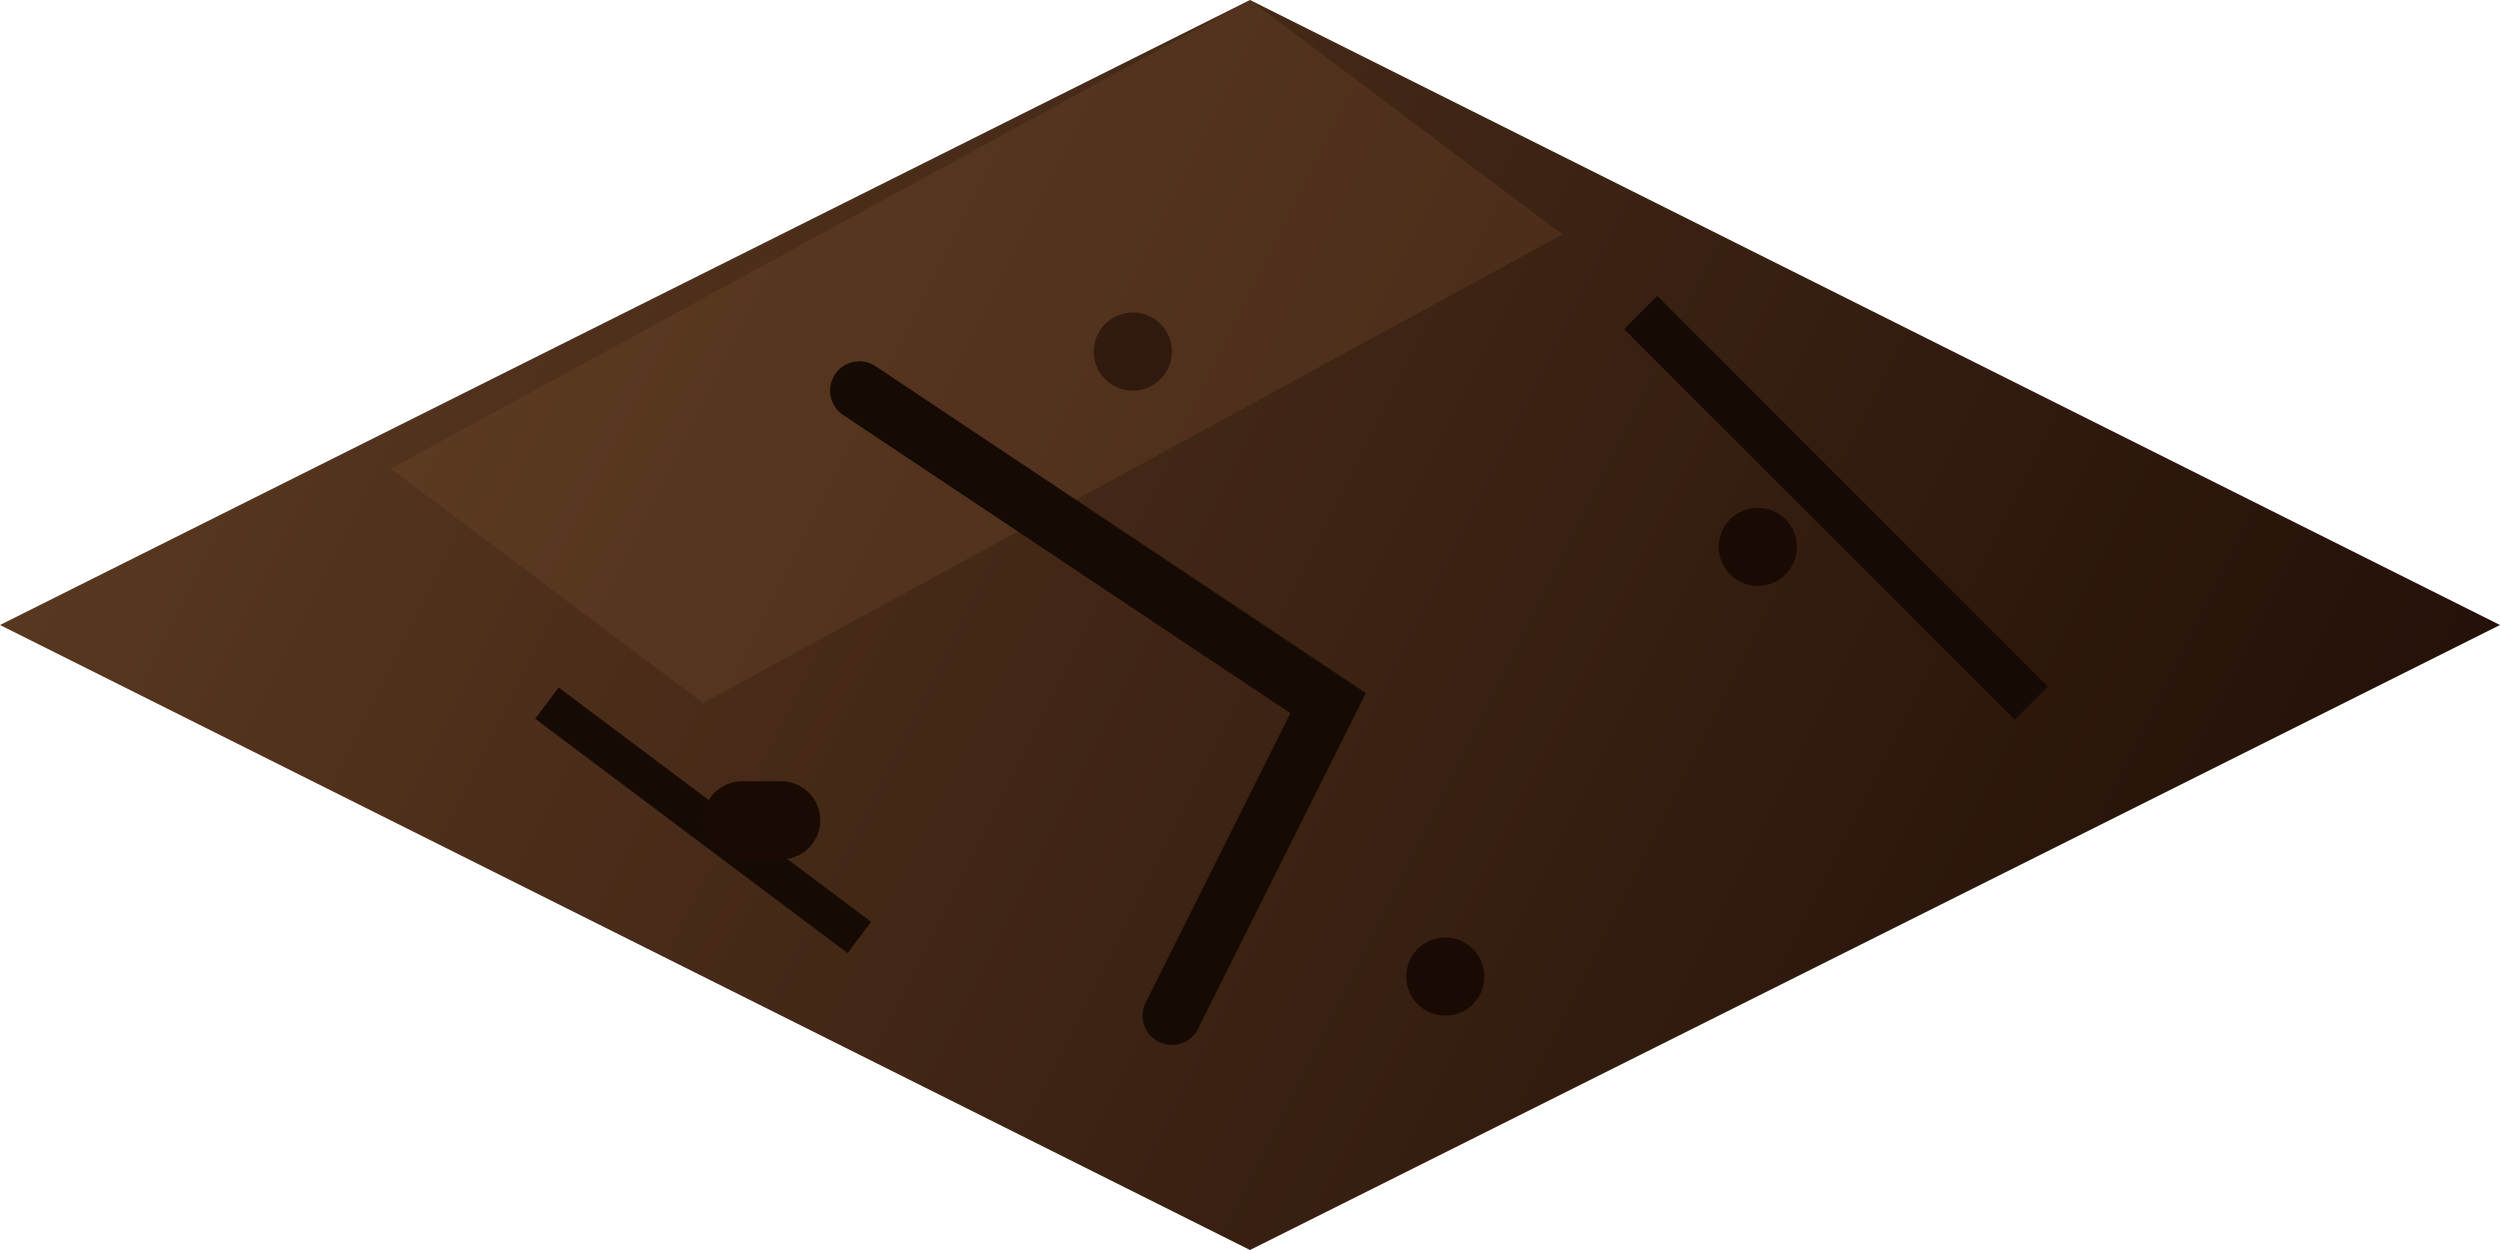
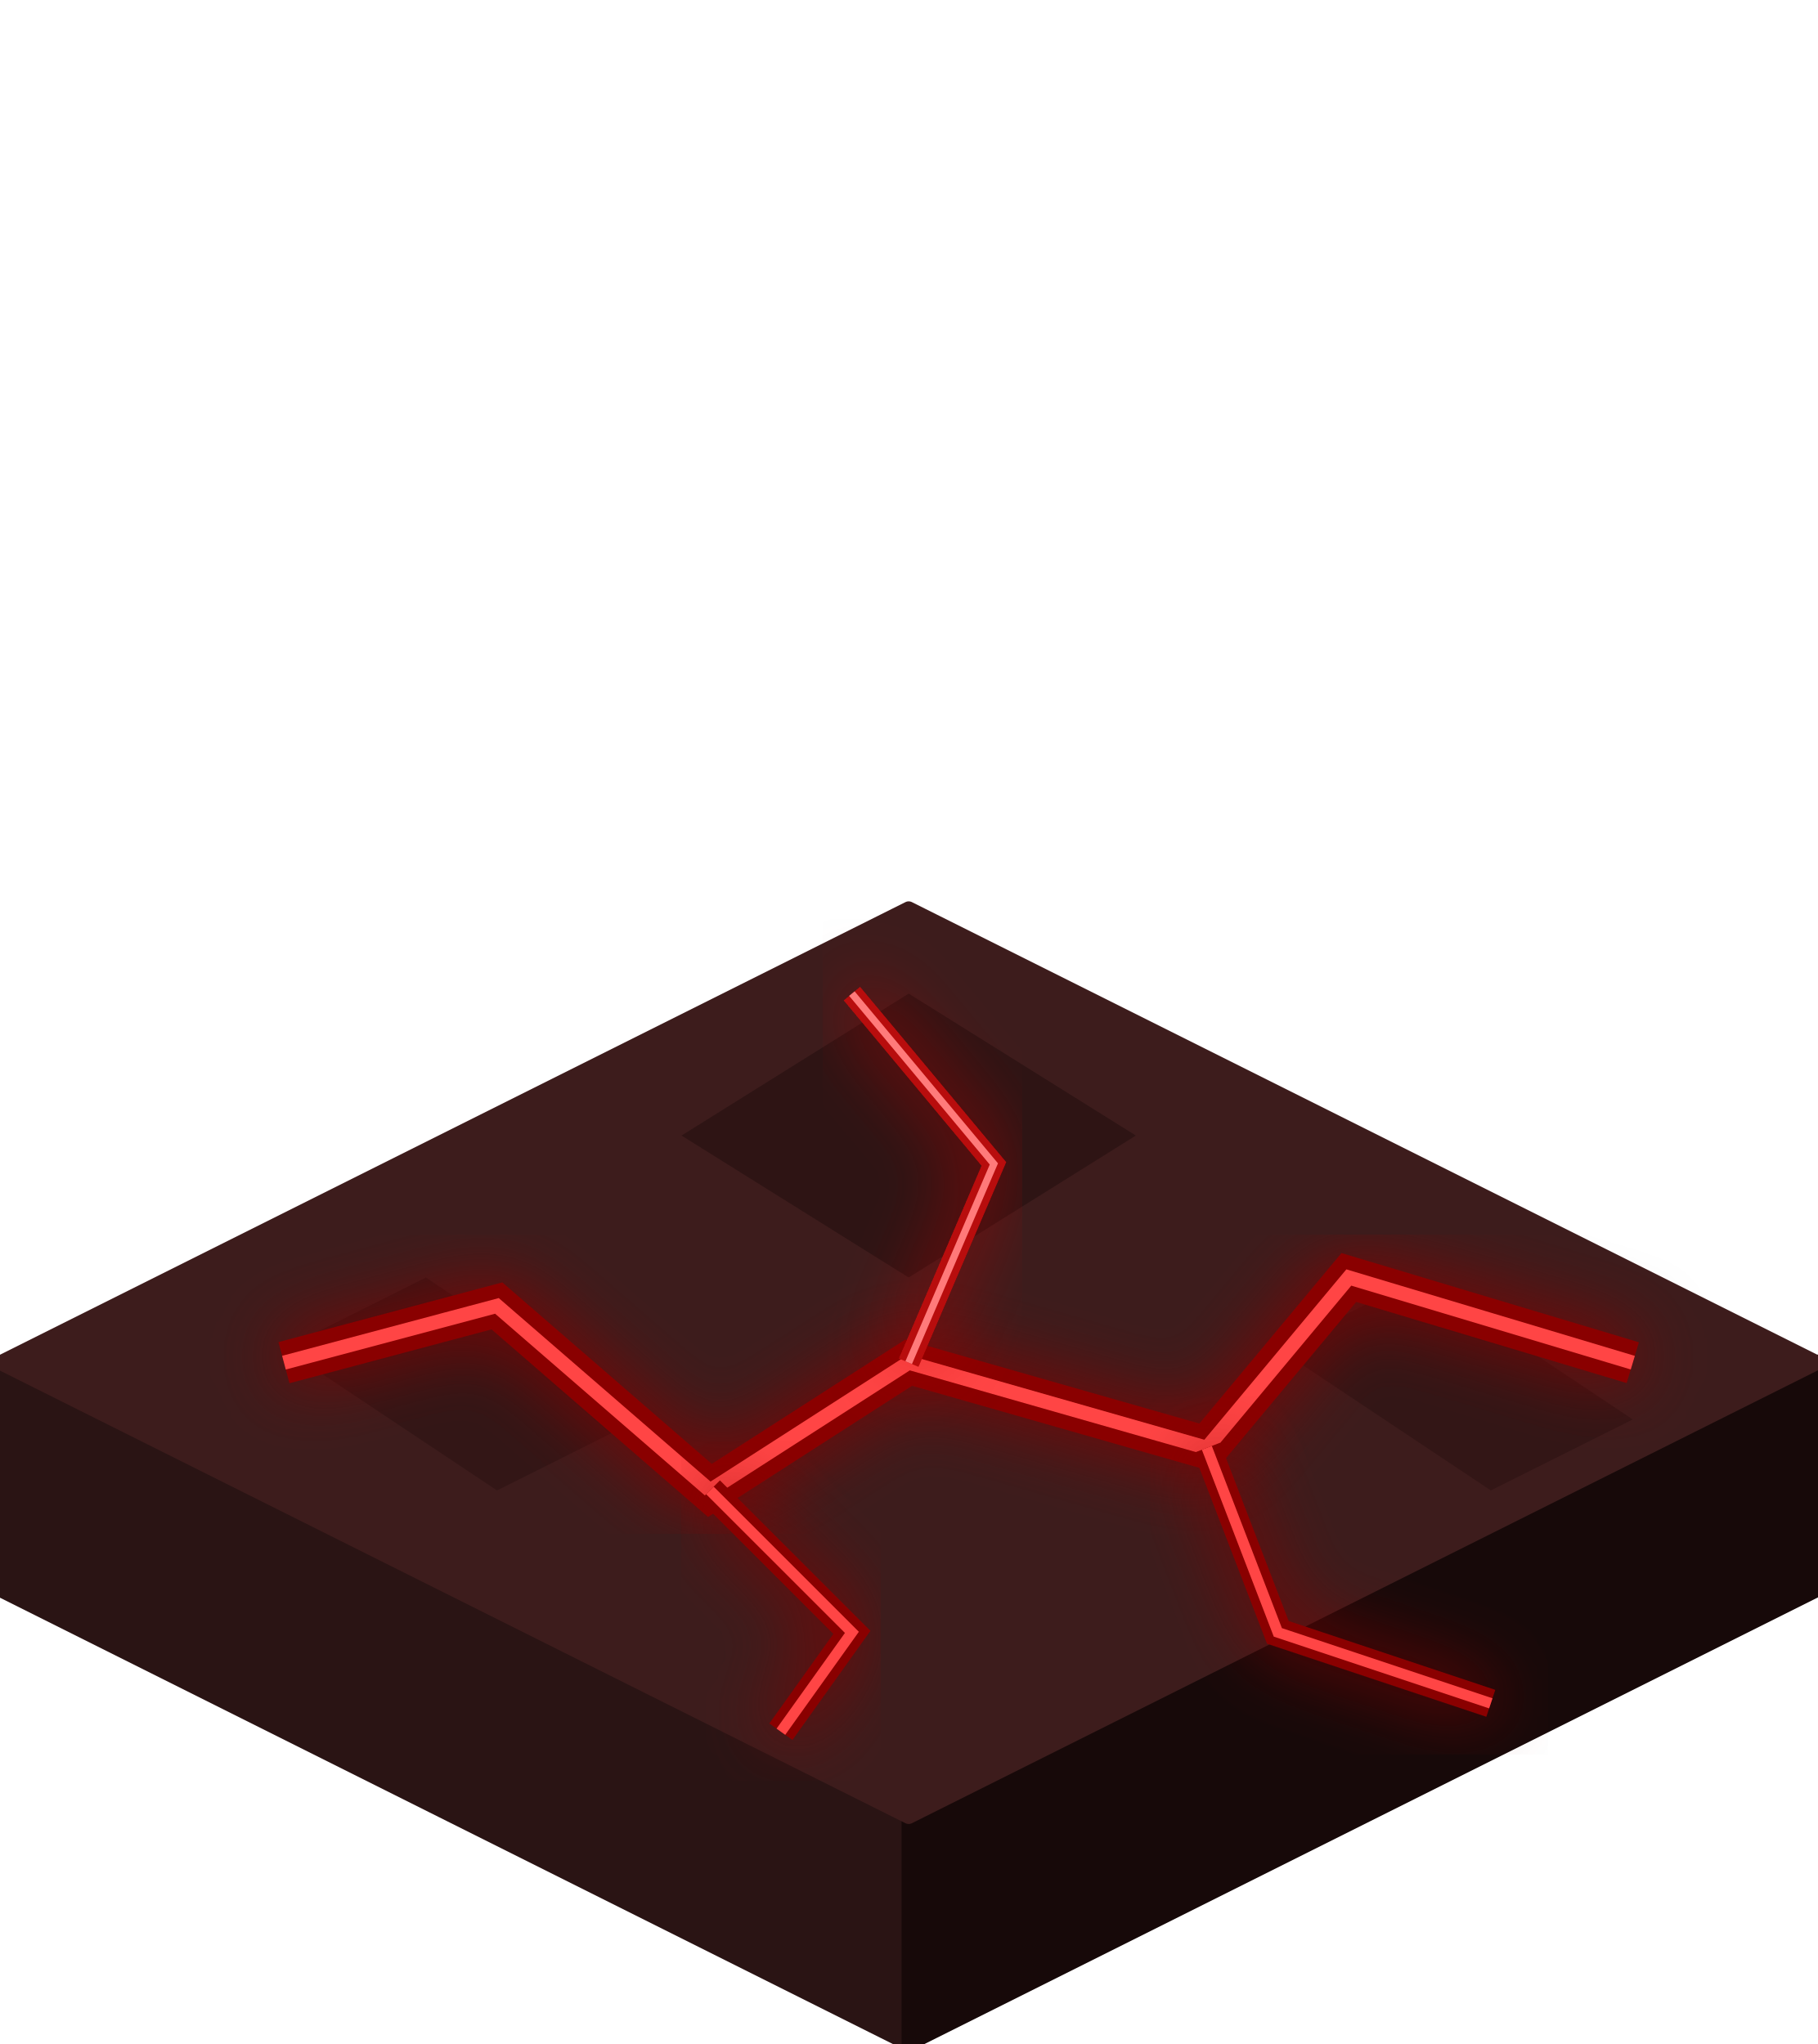
- <svg xmlns="http://www.w3.org/2000/svg" viewBox="0 0 64 32" width="64" height="32">
+ <svg xmlns="http://www.w3.org/2000/svg" viewBox="0 0 128 144">
  <defs>
-     <linearGradient id="g" x1="0" y1="0" x2="64" y2="32" gradientUnits="userSpaceOnUse">
-       <stop offset="0%" stop-color="#5E3C22" />
-       <stop offset="100%" stop-color="#1E0C06" />
-     </linearGradient>
-     <clipPath id="d">
-       <polygon points="32,0 64,16 32,32 0,16" />
-     </clipPath>
+     <filter id="magma-glow" x="-20%" y="-20%" width="140%" height="140%">
+       <feGaussianBlur stdDeviation="2.5" result="blur" />
+       <feComposite in="SourceGraphic" in2="blur" operator="over" />
+     </filter>
  </defs>
-   <polygon points="32,0 64,16 32,32 0,16" fill="url(#g)" />
-   <g clip-path="url(#d)">
-     <polygon points="32,0 10,12 18,18 40,6" fill="#7A5030" opacity="0.25" />
-     <path d="M22 10 L34 18 L30 26" stroke="#160A04" stroke-width="1.5" fill="none" stroke-linecap="round" />
-     <path d="M42 8 L52 18" stroke="#160A04" stroke-width="1.2" fill="none" />
-     <path d="M14 18 L22 24" stroke="#160A04" stroke-width="1" fill="none" />
-     <rect x="18" y="20" width="3" height="2" rx="1" fill="#1A0A04" />
-     <rect x="44" y="13" width="2" height="2" rx="1" fill="#1A0A04" />
-     <rect x="36" y="24" width="2" height="2" rx="1" fill="#1A0A04" />
-     <rect x="28" y="8" width="2" height="2" rx="1" fill="#1A0A04" opacity="0.6" />
-   </g>
+   <polygon points="0,96 64,128 64,144 0,112" fill="#2a1414" stroke="#2a1414" stroke-width="1" />
+   <polygon points="64,128 128,96 128,112 64,144" fill="#170909" stroke="#170909" stroke-width="1" />
+   <polygon points="64,64 128,96 64,128 0,96" fill="#3d1c1c" stroke="#3d1c1c" stroke-width="1" stroke-linejoin="round" />
+   <polygon points="64,70 80,80 64,90 48,80" fill="#2e1414" />
+   <polygon points="30,90 45,100 35,105 20,95" fill="#331616" />
+   <polygon points="100,90 115,100 105,105 90,95" fill="#331616" />
+   <path d="M 20,96 L 35,92 L 50,105 L 64,96 L 85,102 L 95,90 L 115,96" fill="none" stroke="#8a0303" stroke-width="3" filter="url(#magma-glow)" />
+   <path d="M 20,96 L 35,92 L 50,105 L 64,96 L 85,102 L 95,90 L 115,96" fill="none" stroke="#ff4545" stroke-width="1" />
+   <path d="M 50,105 L 60,115 L 55,122" fill="none" stroke="#8a0303" stroke-width="2" filter="url(#magma-glow)" />
+   <path d="M 50,105 L 60,115 L 55,122" fill="none" stroke="#ff4545" stroke-width="0.75" />
+   <path d="M 85,102 L 90,115 L 105,120" fill="none" stroke="#8a0303" stroke-width="2" filter="url(#magma-glow)" />
+   <path d="M 85,102 L 90,115 L 105,120" fill="none" stroke="#ff4545" stroke-width="0.75" />
+   <path d="M 64,96 L 70,82 L 60,70" fill="none" stroke="#b80f0f" stroke-width="1.5" filter="url(#magma-glow)" />
+   <path d="M 64,96 L 70,82 L 60,70" fill="none" stroke="#ff7a7a" stroke-width="0.5" />
</svg>
